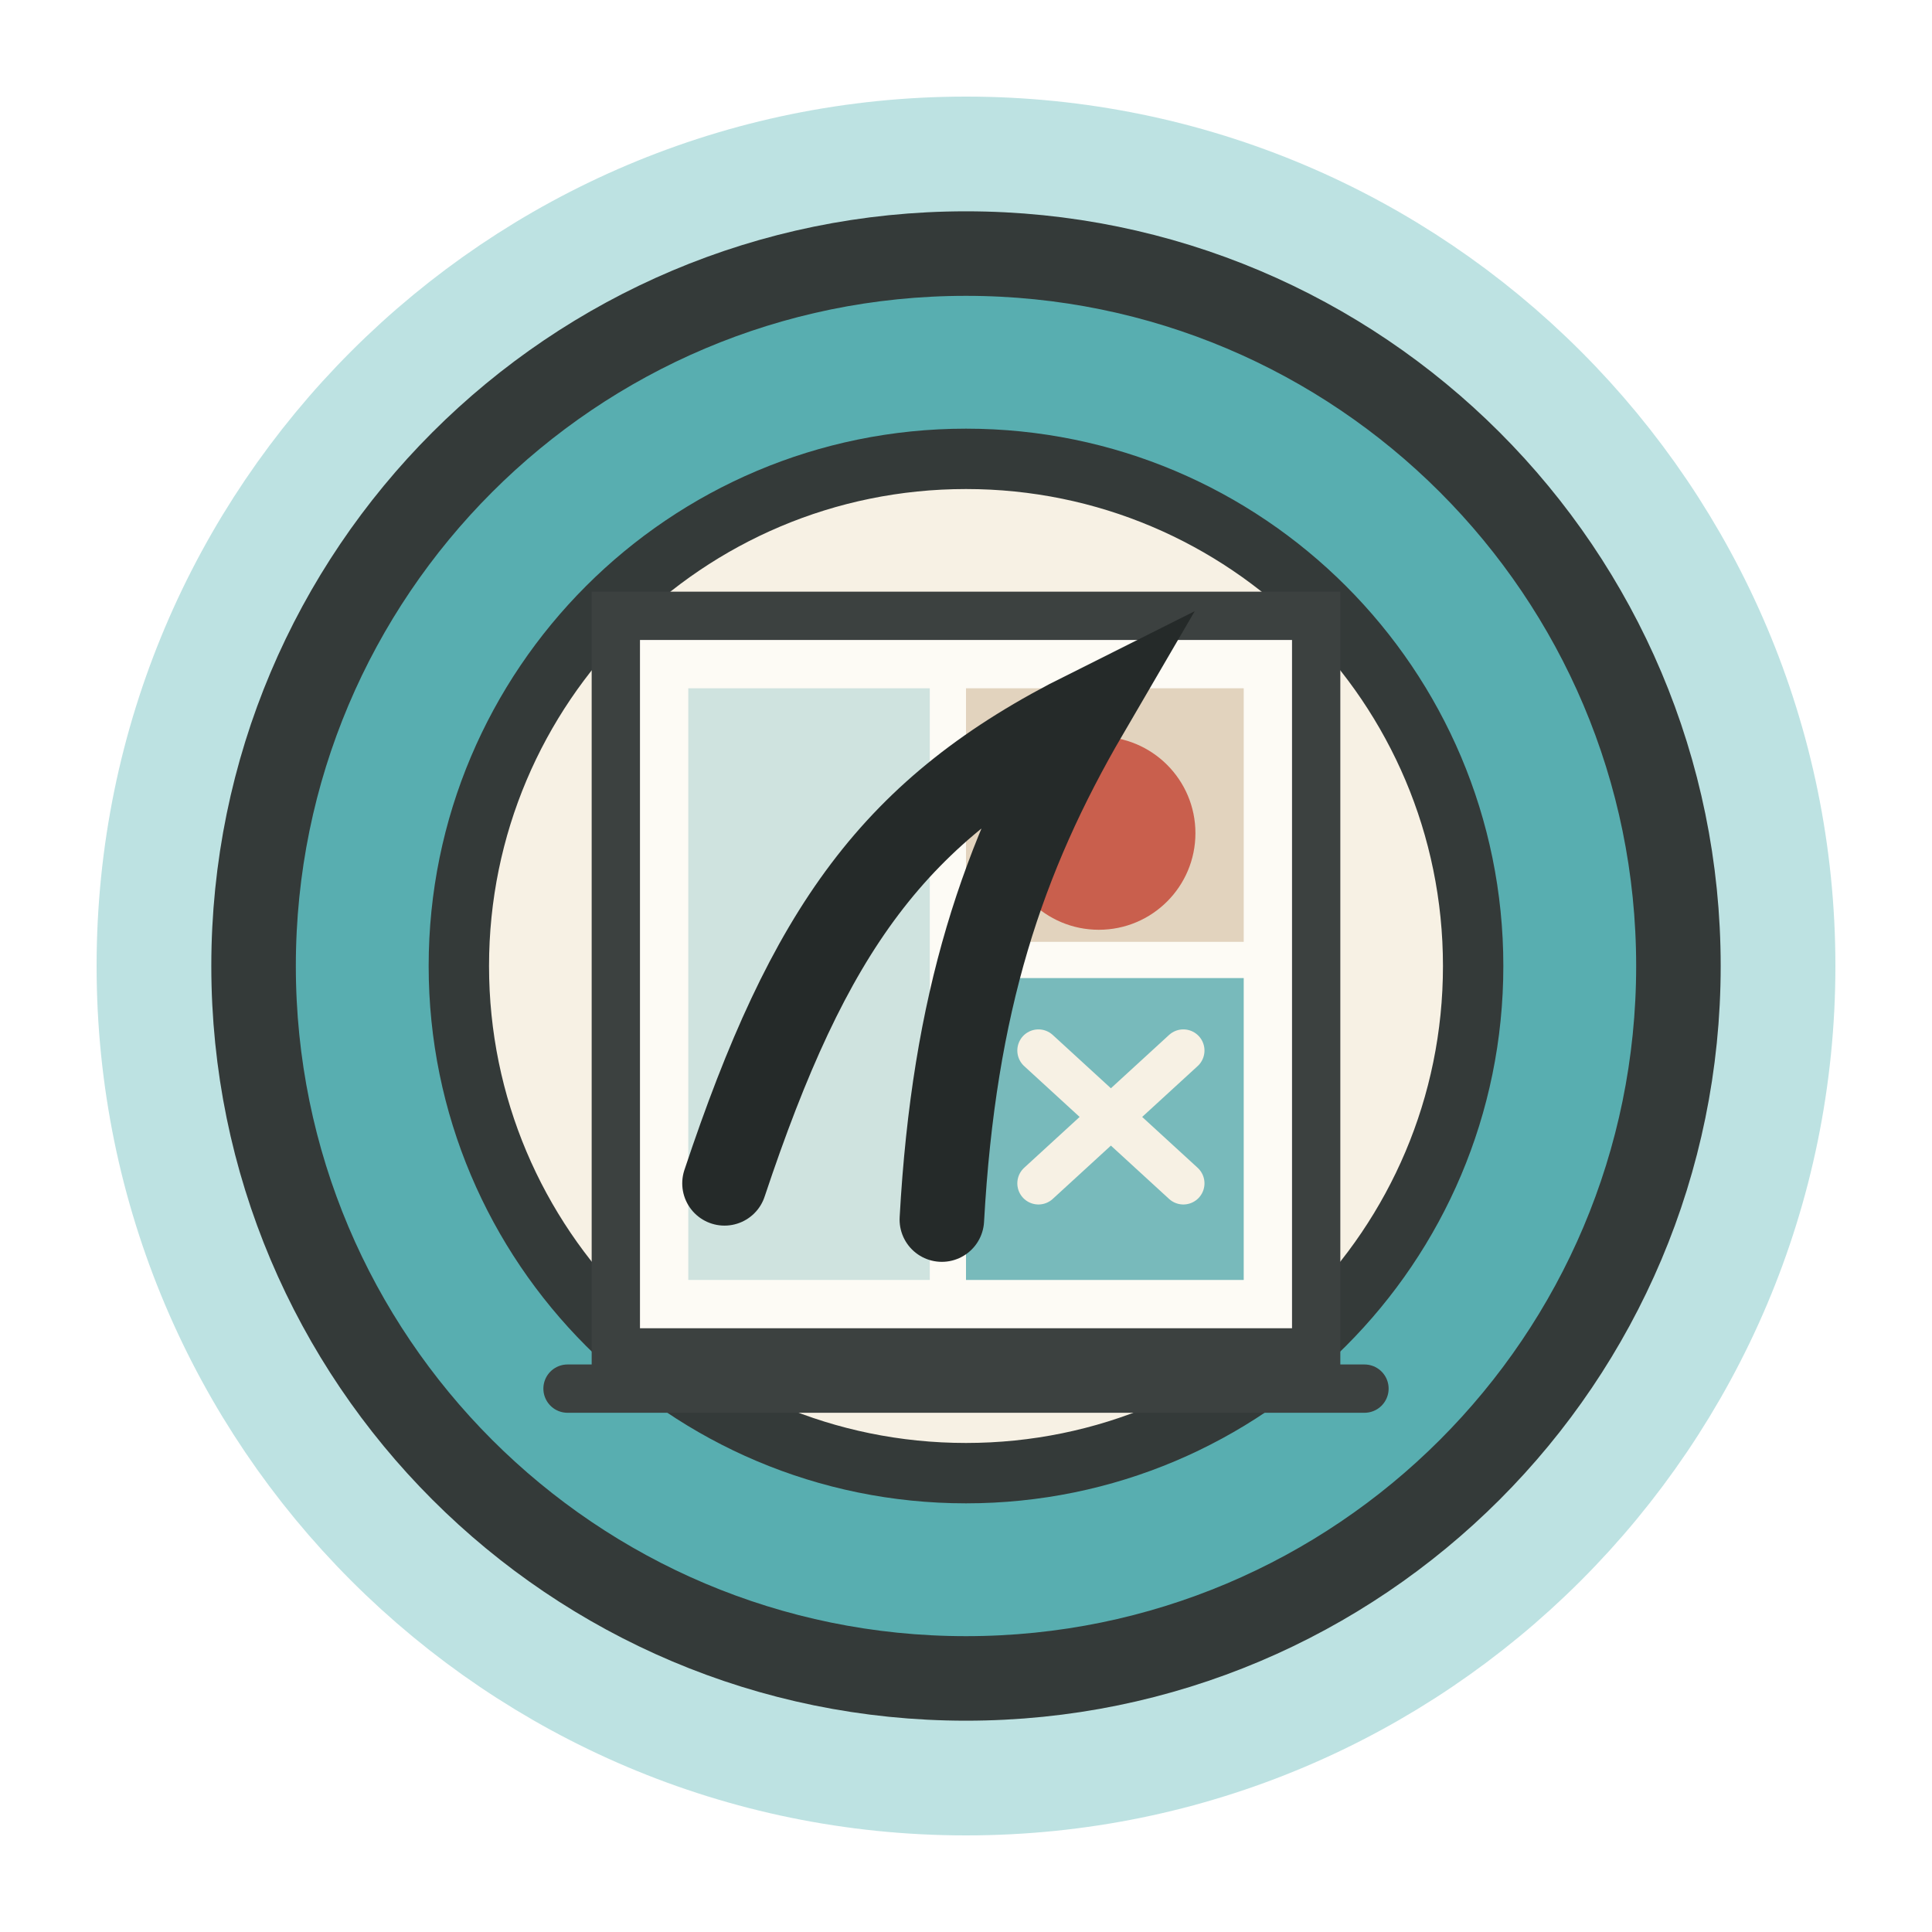
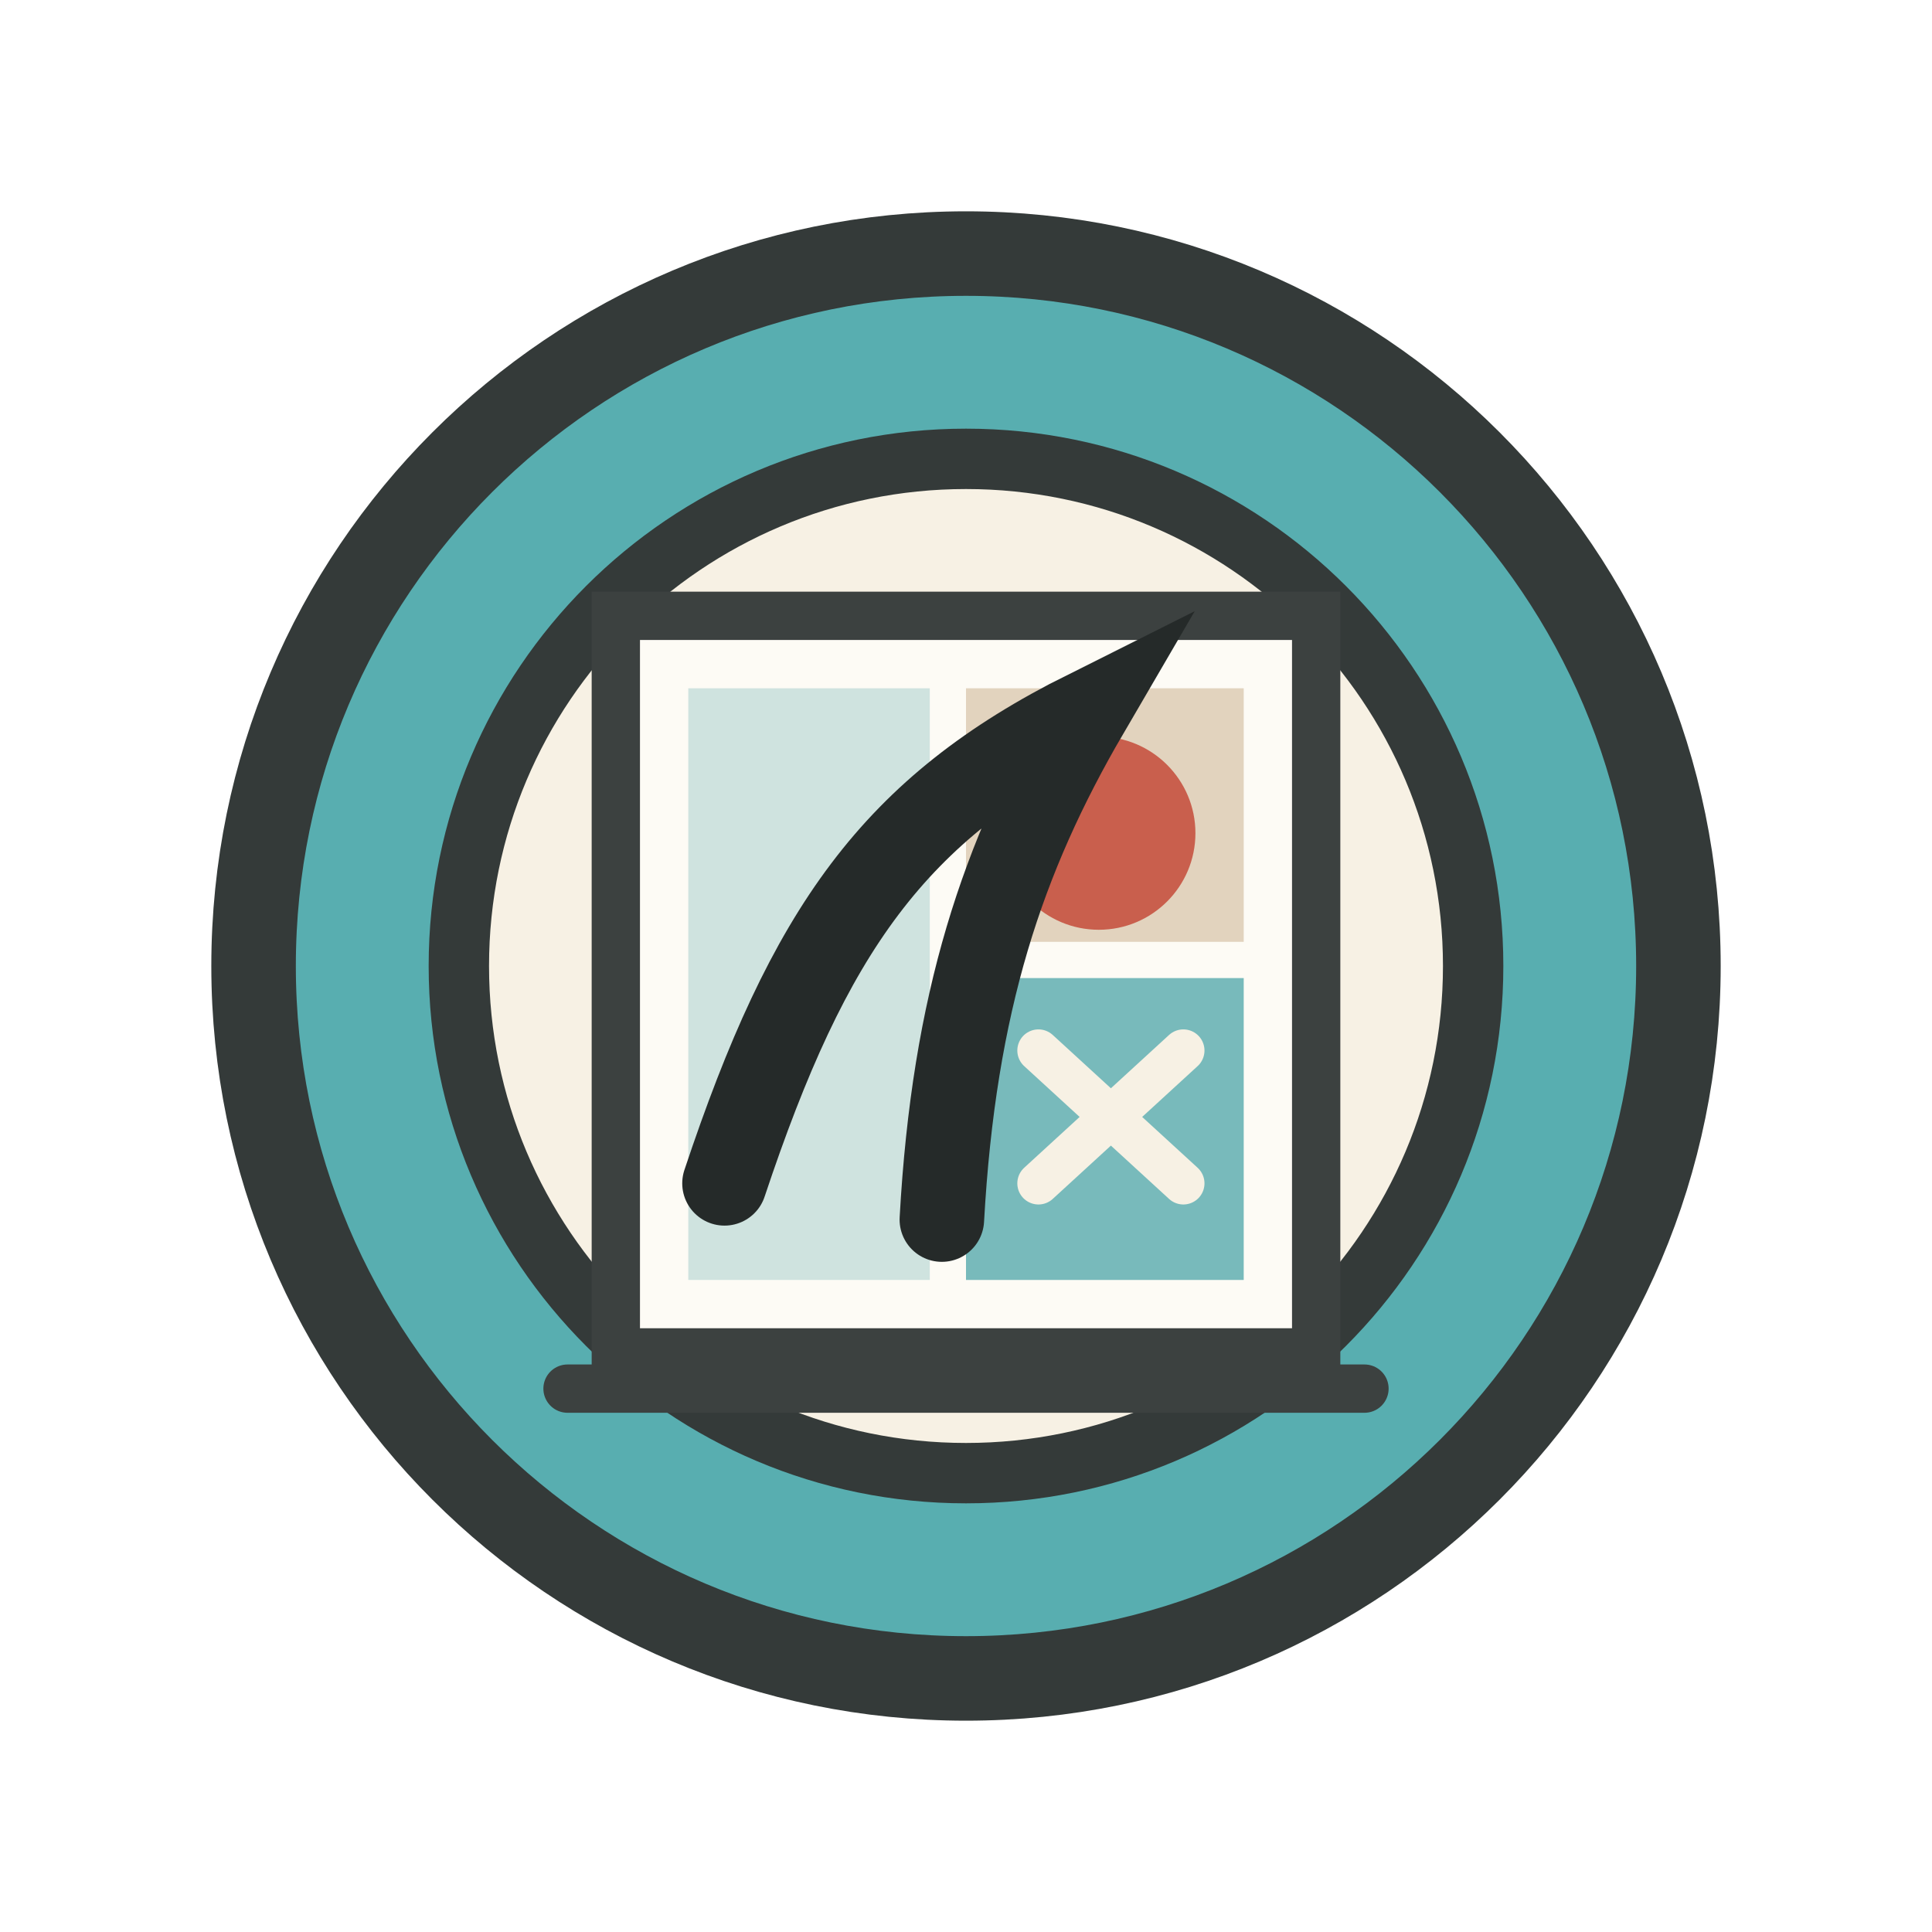
<svg xmlns="http://www.w3.org/2000/svg" width="160" height="160" viewBox="0 0 160 160">
-   <circle cx="80" cy="80" r="66" fill="none" stroke="#BDE2E2" stroke-width="12" />
  <circle cx="80" cy="80" r="59" fill="#58AEB0" stroke="#343A39" stroke-width="7" />
  <circle cx="80" cy="80" r="42" fill="#F7F1E4" stroke="#343A39" stroke-width="5" />
  <path d="M51 51h58v61H51z" fill="#FDFBF5" stroke="#3C4140" stroke-width="4" />
  <path d="M57 57h20v49H57z" fill="#CFE3DF" />
  <path d="M80 57h23v21H80z" fill="#E2D3BE" />
  <path d="M80 81h23v25H80z" fill="#78BABB" />
  <circle cx="91" cy="69" r="8" fill="#C95F4D" />
  <path d="M60 98c7-21 14-31 30-39-7 12-11 24-12 42" fill="none" stroke="#252A29" stroke-width="7" stroke-linecap="round" />
  <path d="M86 87l12 11M98 87L86 98" stroke="#F7F1E4" stroke-width="3.5" stroke-linecap="round" />
  <path d="M47 115h66" stroke="#3C4140" stroke-width="4" stroke-linecap="round" />
</svg>
